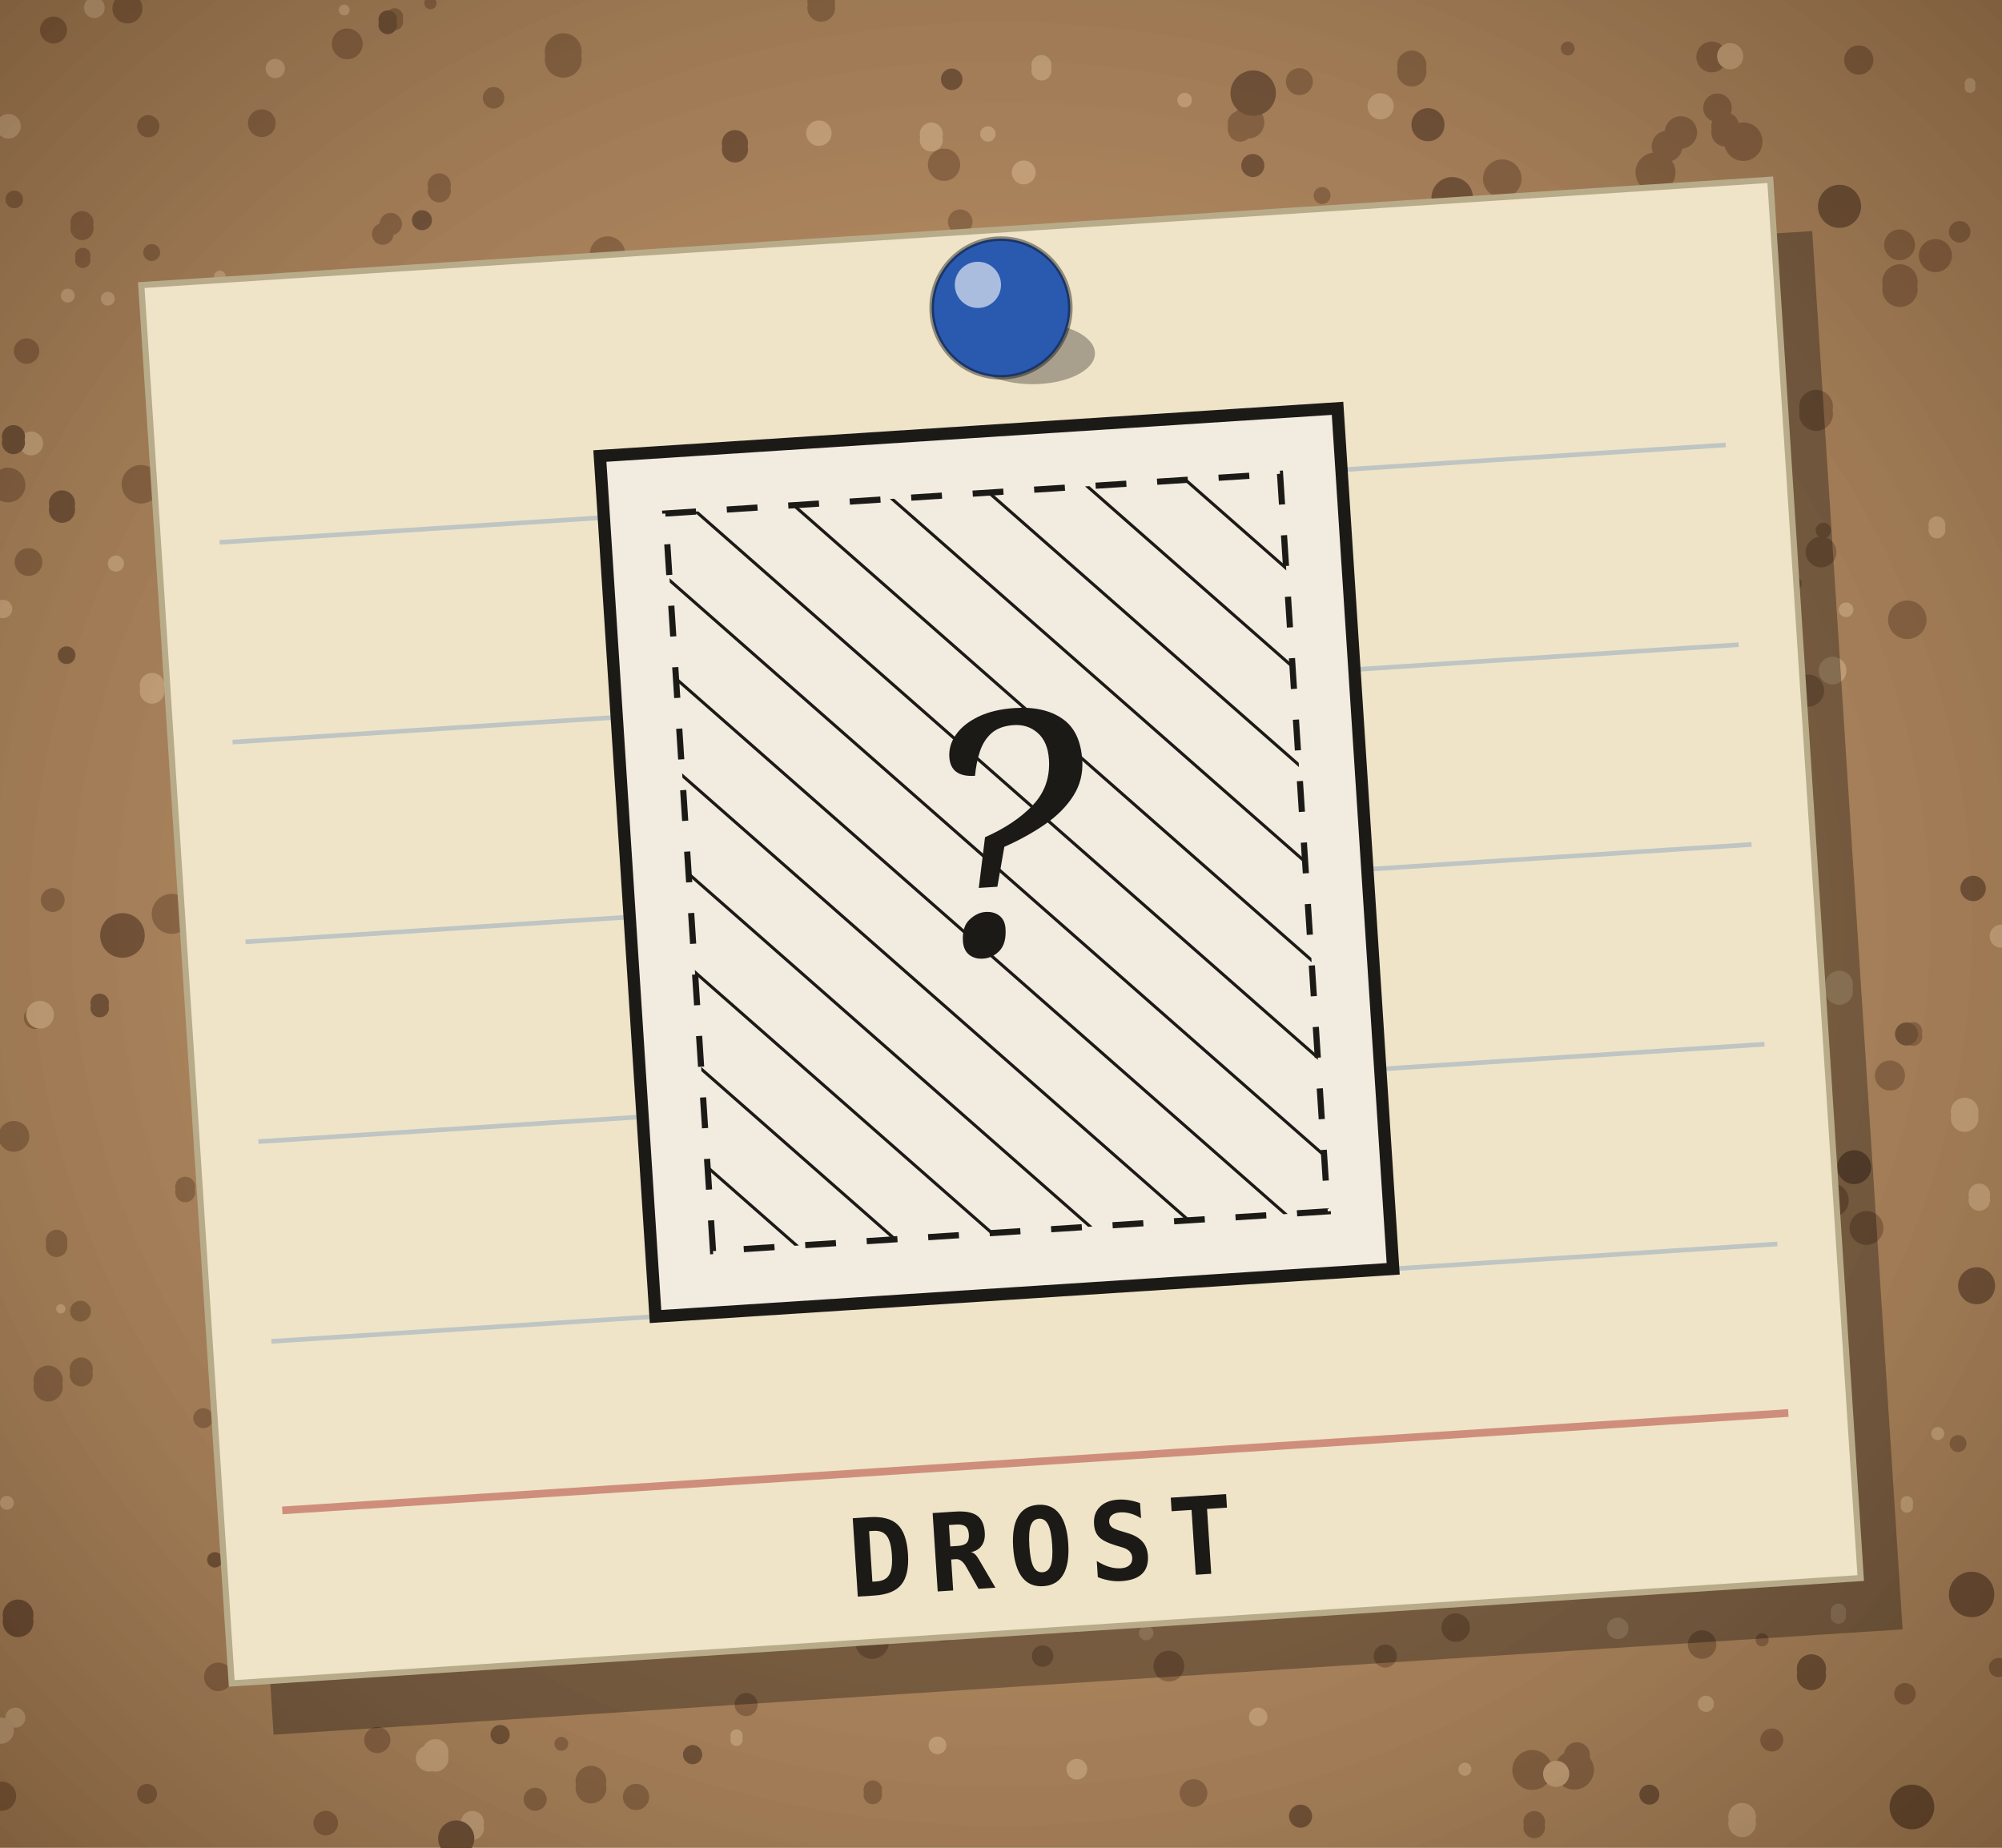
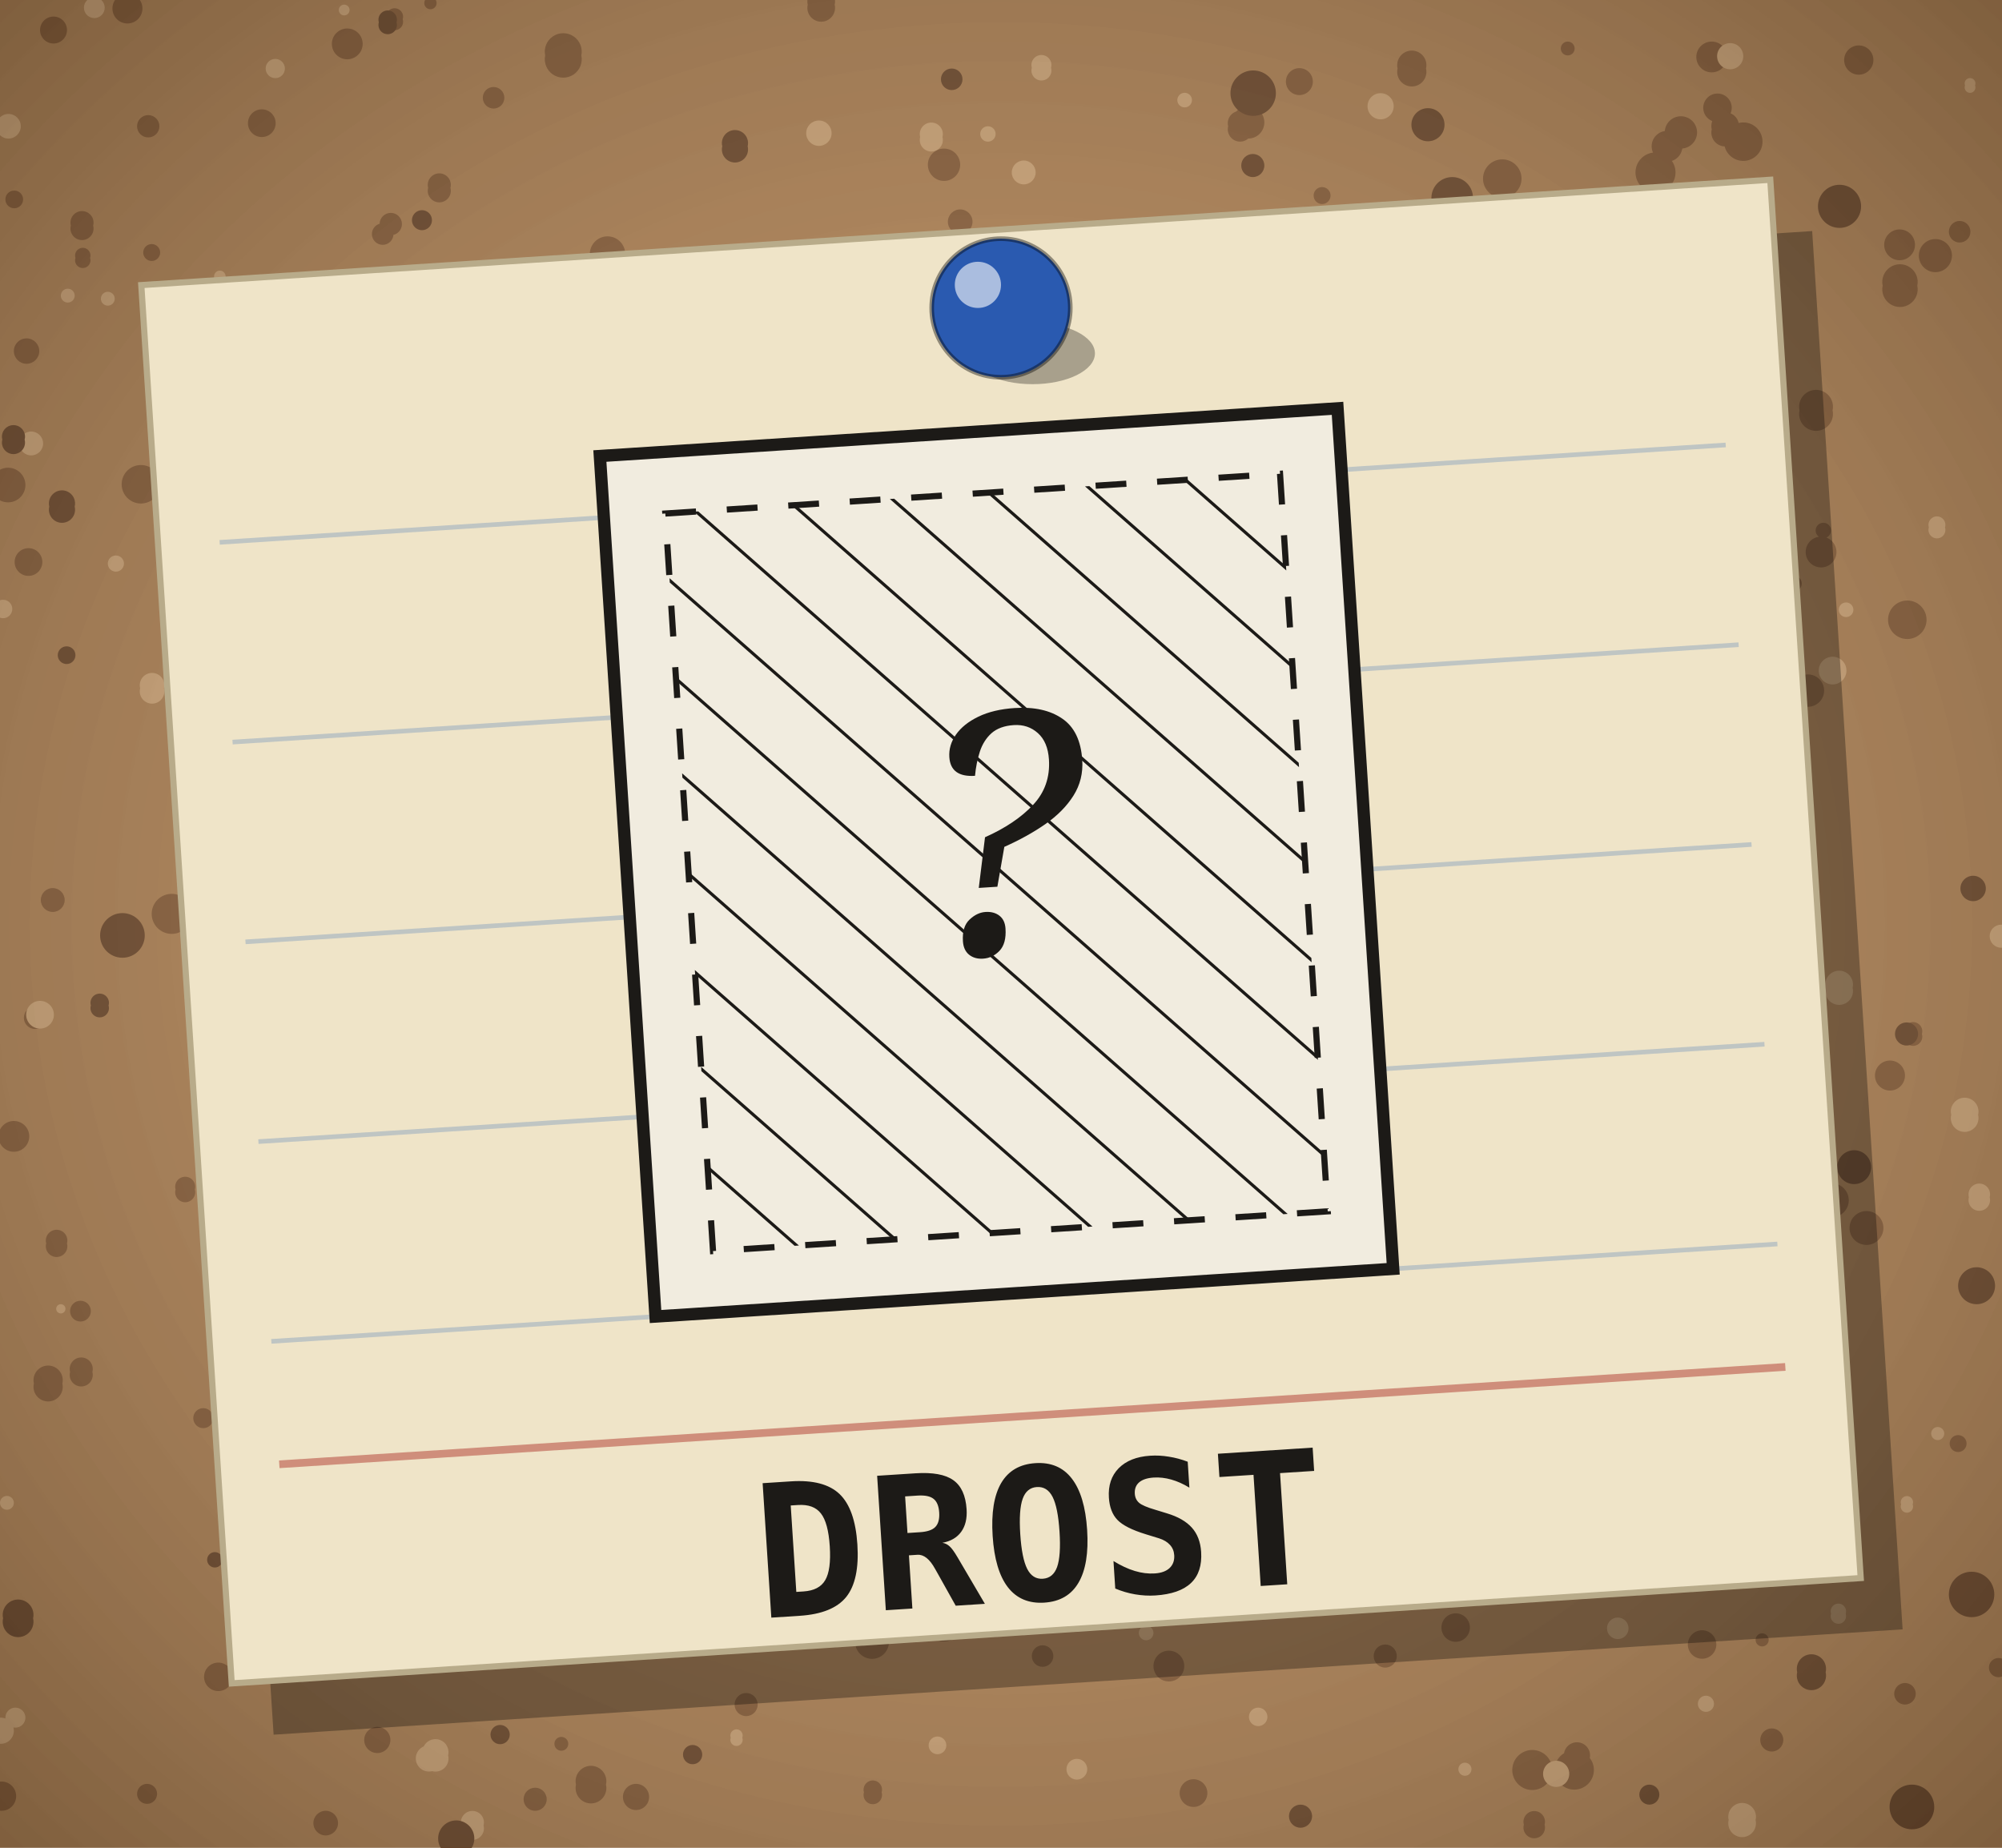
<svg xmlns="http://www.w3.org/2000/svg" viewBox="0 0 260 240" width="260" height="240" role="img" aria-labelledby="pin-drost-t pin-drost-d">
  <defs>
    <radialGradient id="pin-drost-rg1" cx="0.5" cy="0.5" r="0.8">
      <stop offset="0%" stop-color="#fff" stop-opacity="0.1" />
      <stop offset="100%" stop-color="#000" stop-opacity="0.4" />
    </radialGradient>
    <clipPath id="pin-drost-clip2">
      <rect x="90" y="64" width="80" height="96" />
    </clipPath>
  </defs>
  <rect x="0" y="0" width="260" height="240" fill="#b5824e" />
  <path d="M181.5,8.9a1.9,1.9 0 1,0 3.7,0a1.9,1.9 0 1,0 -3.7,0M18.6,32.8a1.1,1.1 0 1,0 2.2,0a1.1,1.1 0 1,0 -2.2,0M25.9,39a0.9,0.9 0 1,0 1.9,0a0.9,0.9 0 1,0 -1.9,0M240.2,159.5a2.2,2.2 0 1,0 4.4,0a2.2,2.2 0 1,0 -4.4,0M48,61.2a2.6,2.6 0 1,0 5.1,0a2.6,2.6 0 1,0 -5.1,0M70.7,170.3a0.9,0.9 0 1,0 1.9,0a0.9,0.9 0 1,0 -1.9,0M225.4,188.2a1.8,1.8 0 1,0 3.7,0a1.8,1.8 0 1,0 -3.7,0M33.9,51.3a1.5,1.5 0 1,0 2.9,0a1.5,1.5 0 1,0 -2.9,0M91.2,154a1.4,1.4 0 1,0 2.8,0a1.4,1.4 0 1,0 -2.8,0M221.1,199.6a1.9,1.9 0 1,0 3.8,0a1.9,1.9 0 1,0 -3.8,0M235.7,155.9a2.2,2.2 0 1,0 4.4,0a2.2,2.2 0 1,0 -4.4,0M205.3,145.5a1.5,1.5 0 1,0 3.1,0a1.5,1.5 0 1,0 -3.1,0M95.4,221.4a1.5,1.5 0 1,0 3,0a1.5,1.5 0 1,0 -3,0M203.9,116.5a1.4,1.4 0 1,0 2.8,0a1.4,1.4 0 1,0 -2.8,0M94.7,54.4a1,1 0 1,0 1.9,0a1,1 0 1,0 -1.9,0M104.9,0.6a1.8,1.8 0 1,0 3.5,0a1.8,1.8 0 1,0 -3.5,0M198,89.4a1.1,1.1 0 1,0 2.1,0a1.1,1.1 0 1,0 -2.1,0M74.8,231.8a2,2 0 1,0 3.9,0a2,2 0 1,0 -3.9,0M201.9,229.9a2.5,2.5 0 1,0 5.1,0a2.5,2.5 0 1,0 -5.1,0M118.9,184.7a2.5,2.5 0 1,0 4.9,0a2.5,2.5 0 1,0 -4.9,0M159.5,16.4a1.6,1.6 0 1,0 3.1,0a1.6,1.6 0 1,0 -3.1,0M83.4,56.6a1.7,1.7 0 1,0 3.5,0a1.7,1.7 0 1,0 -3.5,0M140.7,45.4a1.3,1.3 0 1,0 2.7,0a1.3,1.3 0 1,0 -2.7,0M153.9,149.1a1.4,1.4 0 1,0 2.9,0a1.4,1.4 0 1,0 -2.9,0M167,10.6a1.7,1.7 0 1,0 3.5,0a1.7,1.7 0 1,0 -3.5,0M234.5,71.7a2,2 0 1,0 4,0a2,2 0 1,0 -4,0M195.7,61.3a2.6,2.6 0 1,0 5.1,0a2.6,2.6 0 1,0 -5.1,0M-0.2,147.6a2,2 0 1,0 4,0a2,2 0 1,0 -4,0M1.8,45.6a1.6,1.6 0 1,0 3.3,0a1.6,1.6 0 1,0 -3.3,0M196.4,229.9a2.6,2.6 0 1,0 5.2,0a2.6,2.6 0 1,0 -5.2,0M53.1,213.4a1.6,1.6 0 1,0 3.1,0a1.6,1.6 0 1,0 -3.1,0M171.4,106.8a2.4,2.4 0 1,0 4.8,0a2.4,2.4 0 1,0 -4.8,0M76.6,33a2.3,2.3 0 1,0 4.6,0a2.3,2.3 0 1,0 -4.6,0M70.3,149.4a1.4,1.4 0 1,0 2.8,0a1.4,1.4 0 1,0 -2.8,0M87.7,122.8a2,2 0 1,0 4.1,0a2,2 0 1,0 -4.1,0M194.8,144.6a2.1,2.1 0 1,0 4.2,0a2.1,2.1 0 1,0 -4.2,0M168.3,91a1.6,1.6 0 1,0 3.1,0a1.6,1.6 0 1,0 -3.1,0M54.2,179.4a1.5,1.5 0 1,0 2.9,0a1.5,1.5 0 1,0 -2.9,0M72,226.5a0.9,0.9 0 1,0 1.8,0a0.9,0.9 0 1,0 -1.8,0M178.4,215.1a1.5,1.5 0 1,0 3,0a1.5,1.5 0 1,0 -3,0M83.3,205.3a1.9,1.9 0 1,0 3.8,0a1.9,1.9 0 1,0 -3.8,0M180.1,187.7a1.1,1.1 0 1,0 2.1,0a1.1,1.1 0 1,0 -2.1,0M128.4,69.2a1,1 0 1,0 2,0a1,1 0 1,0 -2,0M6,161.5a1.4,1.4 0 1,0 2.7,0a1.4,1.4 0 1,0 -2.7,0M153.2,232.9a1.8,1.8 0 1,0 3.6,0a1.8,1.8 0 1,0 -3.6,0M111.1,212.8a2.2,2.2 0 1,0 4.3,0a2.2,2.2 0 1,0 -4.3,0M151.6,182.5a1.5,1.5 0 1,0 2.9,0a1.5,1.5 0 1,0 -2.9,0M151.1,89.2a1.4,1.4 0 1,0 2.7,0a1.4,1.4 0 1,0 -2.7,0M69.4,54.7a0.9,0.9 0 1,0 1.9,0a0.9,0.9 0 1,0 -1.9,0M212.4,22.4a2.6,2.6 0 1,0 5.2,0a2.6,2.6 0 1,0 -5.2,0M119.1,62.1a0.8,0.8 0 1,0 1.7,0a0.8,0.8 0 1,0 -1.7,0M100.4,197a2.1,2.1 0 1,0 4.2,0a2.1,2.1 0 1,0 -4.2,0M78.8,199.6a1.2,1.2 0 1,0 2.3,0a1.2,1.2 0 1,0 -2.3,0M17.8,233a1.3,1.3 0 1,0 2.6,0a1.3,1.3 0 1,0 -2.6,0M170.4,147.8a1.9,1.9 0 1,0 3.7,0a1.9,1.9 0 1,0 -3.7,0M214.1,48.6a2.5,2.5 0 1,0 5.1,0a2.5,2.5 0 1,0 -5.1,0M144.5,158a1.6,1.6 0 1,0 3.2,0a1.6,1.6 0 1,0 -3.2,0M219.2,213.6a1.8,1.8 0 1,0 3.7,0a1.8,1.8 0 1,0 -3.7,0M50.2,2.5a1.1,1.1 0 1,0 2.1,0a1.1,1.1 0 1,0 -2.1,0M50.8,96.9a1.1,1.1 0 1,0 2.2,0a1.1,1.1 0 1,0 -2.2,0M40.5,53.4a1.2,1.2 0 1,0 2.4,0a1.2,1.2 0 1,0 -2.4,0M214.1,172.1a2.5,2.5 0 1,0 5,0a2.5,2.5 0 1,0 -5,0M103.9,142a1.3,1.3 0 1,0 2.6,0a1.3,1.3 0 1,0 -2.6,0M44.6,163.1a0.8,0.8 0 1,0 1.6,0a0.8,0.8 0 1,0 -1.6,0M195.9,150.1a2.4,2.4 0 1,0 4.8,0a2.4,2.4 0 1,0 -4.8,0M233.7,53.3a2.2,2.2 0 1,0 4.3,0a2.2,2.2 0 1,0 -4.3,0M61.9,70.8a2.6,2.6 0 1,0 5.1,0a2.6,2.6 0 1,0 -5.1,0M3.1,132.2a1.4,1.4 0 1,0 2.9,0a1.4,1.4 0 1,0 -2.9,0M55.1,0.4a0.8,0.8 0 1,0 1.6,0a0.8,0.8 0 1,0 -1.6,0M206.6,75.6a1.1,1.1 0 1,0 2.2,0a1.1,1.1 0 1,0 -2.2,0M89.6,203.3a2.3,2.3 0 1,0 4.6,0a2.3,2.3 0 1,0 -4.6,0M93.1,35.5a2.5,2.5 0 1,0 5,0a2.5,2.5 0 1,0 -5,0M78.9,208.2a2.1,2.1 0 1,0 4.2,0a2.1,2.1 0 1,0 -4.2,0M19.7,118.7a2.6,2.6 0 1,0 5.2,0a2.6,2.6 0 1,0 -5.2,0M203.2,181.8a1.9,1.9 0 1,0 3.9,0a1.9,1.9 0 1,0 -3.9,0M81.5,123.6a1,1 0 1,0 1.9,0a1,1 0 1,0 -1.9,0M5.3,116.9a1.5,1.5 0 1,0 3.1,0a1.5,1.5 0 1,0 -3.1,0M197.9,237a1.4,1.4 0 1,0 2.7,0a1.4,1.4 0 1,0 -2.7,0M62.7,12.7a1.4,1.4 0 1,0 2.8,0a1.4,1.4 0 1,0 -2.8,0M244.5,37.1a2.3,2.3 0 1,0 4.5,0a2.3,2.3 0 1,0 -4.5,0M142.4,35.1a1.9,1.9 0 1,0 3.7,0a1.9,1.9 0 1,0 -3.7,0M249.2,33.2a2.1,2.1 0 1,0 4.3,0a2.1,2.1 0 1,0 -4.3,0M113.9,87.2a2.6,2.6 0 1,0 5.2,0a2.6,2.6 0 1,0 -5.2,0M123.1,174.5a2.5,2.5 0 1,0 5.1,0a2.5,2.5 0 1,0 -5.1,0M78.2,42a1.8,1.8 0 1,0 3.7,0a1.8,1.8 0 1,0 -3.7,0M57.1,46.6a2.2,2.2 0 1,0 4.5,0a2.2,2.2 0 1,0 -4.5,0M215.7,145a1.3,1.3 0 1,0 2.6,0a1.3,1.3 0 1,0 -2.6,0M200.1,28.5a2.4,2.4 0 1,0 4.9,0a2.4,2.4 0 1,0 -4.9,0M9.1,178.2a1.5,1.5 0 1,0 2.9,0a1.5,1.5 0 1,0 -2.9,0M187.2,211.4a1.8,1.8 0 1,0 3.7,0a1.8,1.8 0 1,0 -3.7,0M220.3,7.4a2,2 0 1,0 4,0a2,2 0 1,0 -4,0M28.5,164.6a1.8,1.8 0 1,0 3.7,0a1.8,1.8 0 1,0 -3.7,0M49.4,191.6a1.9,1.9 0 1,0 3.8,0a1.9,1.9 0 1,0 -3.8,0M46.3,145.3a1.4,1.4 0 1,0 2.7,0a1.4,1.4 0 1,0 -2.7,0M17.8,16.4a1.4,1.4 0 1,0 2.9,0a1.4,1.4 0 1,0 -2.9,0M40.7,236.8a1.6,1.6 0 1,0 3.2,0a1.6,1.6 0 1,0 -3.2,0M222.3,16.8a1.8,1.8 0 1,0 3.5,0a1.8,1.8 0 1,0 -3.5,0M112.2,232.8a1.2,1.2 0 1,0 2.3,0a1.2,1.2 0 1,0 -2.3,0M129.4,142.8a2.6,2.6 0 1,0 5.2,0a2.6,2.6 0 1,0 -5.2,0M122.3,65.3a1.3,1.3 0 1,0 2.5,0a1.3,1.3 0 1,0 -2.5,0M183.9,92.7a1.9,1.9 0 1,0 3.9,0a1.9,1.9 0 1,0 -3.9,0M195.8,117.4a2,2 0 1,0 4,0a2,2 0 1,0 -4,0M228.6,226a1.5,1.5 0 1,0 3,0a1.5,1.5 0 1,0 -3,0M9.2,29.3a1.5,1.5 0 1,0 2.9,0a1.5,1.5 0 1,0 -2.9,0M60.1,77.5a1.3,1.3 0 1,0 2.6,0a1.3,1.3 0 1,0 -2.6,0M223.5,54a1.5,1.5 0 1,0 3,0a1.5,1.5 0 1,0 -3,0M160,15.9a2.1,2.1 0 1,0 4.2,0a2.1,2.1 0 1,0 -4.2,0M189.5,101a2.6,2.6 0 1,0 5.1,0a2.6,2.6 0 1,0 -5.1,0M165.8,150.4a1.5,1.5 0 1,0 3.1,0a1.5,1.5 0 1,0 -3.1,0M48.3,30.4a1.4,1.4 0 1,0 2.8,0a1.4,1.4 0 1,0 -2.8,0M139.8,39.7a1.7,1.7 0 1,0 3.4,0a1.7,1.7 0 1,0 -3.4,0M49.3,29.1a1.4,1.4 0 1,0 2.9,0a1.4,1.4 0 1,0 -2.9,0M112.7,163.4a2.1,2.1 0 1,0 4.2,0a2.1,2.1 0 1,0 -4.2,0M213.5,35.9a2.4,2.4 0 1,0 4.7,0a2.4,2.4 0 1,0 -4.7,0M214.5,19a2,2 0 1,0 4,0a2,2 0 1,0 -4,0M185.7,151.2a2,2 0 1,0 4,0a2,2 0 1,0 -4,0M26.5,217.8a1.8,1.8 0 1,0 3.7,0a1.8,1.8 0 1,0 -3.7,0M55.6,206.2a1.8,1.8 0 1,0 3.7,0a1.8,1.8 0 1,0 -3.7,0M166.8,66.5a2.5,2.5 0 1,0 5,0a2.5,2.5 0 1,0 -5,0M0.7,25.9a1.1,1.1 0 1,0 2.3,0a1.1,1.1 0 1,0 -2.3,0M149.8,216.4a2,2 0 1,0 4,0a2,2 0 1,0 -4,0M232,75.8a1,1 0 1,0 2,0a1,1 0 1,0 -2,0M-1.7,233.3a1.9,1.9 0 1,0 3.8,0a1.9,1.9 0 1,0 -3.8,0M80.3,71.7a0.8,0.8 0 1,0 1.7,0a0.8,0.8 0 1,0 -1.7,0M243.5,139.7a1.9,1.9 0 1,0 3.9,0a1.9,1.9 0 1,0 -3.9,0M138.1,58.4a0.9,0.9 0 1,0 1.8,0a0.9,0.9 0 1,0 -1.8,0M239.5,7.8a1.9,1.9 0 1,0 3.8,0a1.9,1.9 0 1,0 -3.8,0M116.6,40.1a1.7,1.7 0 1,0 3.4,0a1.7,1.7 0 1,0 -3.4,0M258.3,216.6a1.2,1.2 0 1,0 2.5,0a1.2,1.2 0 1,0 -2.5,0M216.2,17.2a2.1,2.1 0 1,0 4.2,0a2.1,2.1 0 1,0 -4.2,0M15.8,62.9a2.5,2.5 0 1,0 5,0a2.5,2.5 0 1,0 -5,0M213.4,98.5a1,1 0 1,0 1.9,0a1,1 0 1,0 -1.9,0M100.4,131.9a2.4,2.4 0 1,0 4.9,0a2.4,2.4 0 1,0 -4.9,0M4.4,179.7a1.9,1.9 0 1,0 3.7,0a1.9,1.9 0 1,0 -3.7,0M247.3,134.3a1.2,1.2 0 1,0 2.3,0a1.2,1.2 0 1,0 -2.3,0M223.9,18.4a2.5,2.5 0 1,0 5,0a2.5,2.5 0 1,0 -5,0M230.4,127.6a2.3,2.3 0 1,0 4.6,0a2.3,2.3 0 1,0 -4.6,0M43.1,5.7a2,2 0 1,0 4,0a2,2 0 1,0 -4,0M206.2,132.8a1.4,1.4 0 1,0 2.8,0a1.4,1.4 0 1,0 -2.8,0M139.4,133a1.5,1.5 0 1,0 3,0a1.5,1.5 0 1,0 -3,0M235.8,68.9a1,1 0 1,0 2,0a1,1 0 1,0 -2,0M246,220a1.4,1.4 0 1,0 2.8,0a1.4,1.4 0 1,0 -2.8,0M253.1,30.1a1.4,1.4 0 1,0 2.8,0a1.4,1.4 0 1,0 -2.8,0M47.3,226a1.7,1.7 0 1,0 3.4,0a1.7,1.7 0 1,0 -3.4,0M117.4,46.1a2.2,2.2 0 1,0 4.5,0a2.2,2.2 0 1,0 -4.5,0M203.1,228a1.7,1.7 0 1,0 3.4,0a1.7,1.7 0 1,0 -3.4,0M216.2,33.9a1.3,1.3 0 1,0 2.6,0a1.3,1.3 0 1,0 -2.6,0M101.9,168.9a1.9,1.9 0 1,0 3.8,0a1.9,1.9 0 1,0 -3.8,0M27.1,69a1.9,1.9 0 1,0 3.8,0a1.9,1.9 0 1,0 -3.8,0M76.5,39.4a2.2,2.2 0 1,0 4.4,0a2.2,2.2 0 1,0 -4.4,0M180.9,172.8a1.6,1.6 0 1,0 3.2,0a1.6,1.6 0 1,0 -3.2,0M118.6,187.7a2.3,2.3 0 1,0 4.7,0a2.3,2.3 0 1,0 -4.7,0M100,178.2a2,2 0 1,0 4,0a2,2 0 1,0 -4,0M216.8,158.3a1,1 0 1,0 2.1,0a1,1 0 1,0 -2.1,0M158.5,143.6a2.4,2.4 0 1,0 4.7,0a2.4,2.4 0 1,0 -4.7,0M22.8,154.5a1.3,1.3 0 1,0 2.5,0a1.3,1.3 0 1,0 -2.5,0M-1.2,63a2.2,2.2 0 1,0 4.5,0a2.2,2.2 0 1,0 -4.5,0M107.7,120.3a1.4,1.4 0 1,0 2.9,0a1.4,1.4 0 1,0 -2.9,0M4.4,131.8a1,1 0 1,0 1.9,0a1,1 0 1,0 -1.9,0M74.8,174.3a2.1,2.1 0 1,0 4.2,0a2.1,2.1 0 1,0 -4.2,0M9.8,33.5a1,1 0 1,0 1.9,0a1,1 0 1,0 -1.9,0M162,55.6a2.4,2.4 0 1,0 4.7,0a2.4,2.4 0 1,0 -4.7,0M5.2,3.9a1.7,1.7 0 1,0 3.5,0a1.7,1.7 0 1,0 -3.5,0M152,159.7a2.5,2.5 0 1,0 5,0a2.5,2.5 0 1,0 -5,0M193.3,45.4a1.1,1.1 0 1,0 2.3,0a1.1,1.1 0 1,0 -2.3,0M228,213a0.8,0.8 0 1,0 1.7,0a0.8,0.8 0 1,0 -1.7,0M68,233.7a1.5,1.5 0 1,0 3,0a1.5,1.5 0 1,0 -3,0M69.4,156.9a1.6,1.6 0 1,0 3.2,0a1.6,1.6 0 1,0 -3.2,0M210.8,180.8a2,2 0 1,0 3.9,0a2,2 0 1,0 -3.9,0M32.2,16a1.8,1.8 0 1,0 3.6,0a1.8,1.8 0 1,0 -3.6,0M52.3,197a2.3,2.3 0 1,0 4.6,0a2.3,2.3 0 1,0 -4.6,0M170.7,115.6a1.9,1.9 0 1,0 3.8,0a1.9,1.9 0 1,0 -3.8,0M1.9,73a1.8,1.8 0 1,0 3.6,0a1.8,1.8 0 1,0 -3.6,0M134,54.5a1.7,1.7 0 1,0 3.5,0a1.7,1.7 0 1,0 -3.5,0M80.9,233.4a1.7,1.7 0 1,0 3.4,0a1.7,1.7 0 1,0 -3.4,0M244.7,31.8a2,2 0 1,0 4,0a2,2 0 1,0 -4,0M134,215.1a1.4,1.4 0 1,0 2.8,0a1.4,1.4 0 1,0 -2.8,0M25.1,184.2a1.3,1.3 0 1,0 2.6,0a1.3,1.3 0 1,0 -2.6,0M44.2,156a1,1 0 1,0 1.9,0a1,1 0 1,0 -1.9,0M124.9,104.4a1.5,1.5 0 1,0 3,0a1.5,1.5 0 1,0 -3,0M120.5,21.4a2.1,2.1 0 1,0 4.2,0a2.1,2.1 0 1,0 -4.2,0M202.7,6.3a0.9,0.9 0 1,0 1.8,0a0.9,0.9 0 1,0 -1.8,0M174.9,41.9a0.9,0.9 0 1,0 1.8,0a0.9,0.9 0 1,0 -1.8,0M170.6,25.4a1.1,1.1 0 1,0 2.2,0a1.1,1.1 0 1,0 -2.2,0M189.7,65.2a1.9,1.9 0 1,0 3.9,0a1.9,1.9 0 1,0 -3.9,0M90.6,98.6a1.1,1.1 0 1,0 2.2,0a1.1,1.1 0 1,0 -2.2,0M49.4,141.5a0.9,0.9 0 1,0 1.8,0a0.9,0.9 0 1,0 -1.8,0M70.8,7.2a2.4,2.4 0 1,0 4.7,0a2.4,2.4 0 1,0 -4.7,0M221.2,14a1.8,1.8 0 1,0 3.7,0a1.8,1.8 0 1,0 -3.7,0M169.1,108.8a1.3,1.3 0 1,0 2.5,0a1.3,1.3 0 1,0 -2.5,0M218.2,112.4a2.5,2.5 0 1,0 5,0a2.5,2.5 0 1,0 -5,0M192.6,23.2a2.5,2.5 0 1,0 5,0a2.5,2.5 0 1,0 -5,0M63,174.7a2.3,2.3 0 1,0 4.6,0a2.3,2.3 0 1,0 -4.6,0M245.2,80.5a2.5,2.5 0 1,0 5,0a2.5,2.5 0 1,0 -5,0M178.1,66.7a1.9,1.9 0 1,0 3.8,0a1.9,1.9 0 1,0 -3.8,0M64,81.1a1.8,1.8 0 1,0 3.6,0a1.8,1.8 0 1,0 -3.6,0M202,118.4a2.4,2.4 0 1,0 4.8,0a2.4,2.4 0 1,0 -4.8,0M38.4,143.3a1,1 0 1,0 2,0a1,1 0 1,0 -2,0M77.4,73.6a1.1,1.1 0 1,0 2.1,0a1.1,1.1 0 1,0 -2.1,0M38,156.6a2.3,2.3 0 1,0 4.5,0a2.3,2.3 0 1,0 -4.5,0M232.7,89.7a2.1,2.1 0 1,0 4.2,0a2.1,2.1 0 1,0 -4.2,0M49.9,103.3a1.1,1.1 0 1,0 2.2,0a1.1,1.1 0 1,0 -2.2,0M111.7,35.9a2,2 0 1,0 4.1,0a2,2 0 1,0 -4.1,0M14.6,1.1a1.9,1.9 0 1,0 3.9,0a1.9,1.9 0 1,0 -3.9,0M253.2,187.5a1.1,1.1 0 1,0 2.2,0a1.1,1.1 0 1,0 -2.2,0M120.1,210.7a2.5,2.5 0 1,0 5,0a2.5,2.5 0 1,0 -5,0M178.3,184a2.5,2.5 0 1,0 5,0a2.5,2.5 0 1,0 -5,0M55.6,24.4a1.5,1.5 0 1,0 2.9,0a1.5,1.5 0 1,0 -2.9,0M57.4,91.4a0.9,0.9 0 1,0 1.7,0a0.9,0.9 0 1,0 -1.7,0M30,96.1a1.2,1.2 0 1,0 2.4,0a1.2,1.2 0 1,0 -2.4,0M124.8,166.9a2.3,2.3 0 1,0 4.6,0a2.3,2.3 0 1,0 -4.6,0M9.1,170.3a1.3,1.3 0 1,0 2.7,0a1.3,1.3 0 1,0 -2.7,0M123.1,28.8a1.6,1.6 0 1,0 3.2,0a1.6,1.6 0 1,0 -3.2,0M111.5,84.8a1.9,1.9 0 1,0 3.8,0a1.9,1.9 0 1,0 -3.8,0" fill="#8a5a30" />
  <path d="M255.7,155.5a1.4,1.4 0 1,0 2.7,0a1.4,1.4 0 1,0 -2.7,0M45.1,155a1.4,1.4 0 1,0 2.7,0a1.4,1.4 0 1,0 -2.7,0M134,8.8a1.3,1.3 0 1,0 2.5,0a1.3,1.3 0 1,0 -2.5,0M152.9,13a0.9,0.9 0 1,0 1.9,0a0.9,0.9 0 1,0 -1.9,0M155.4,91.8a1.1,1.1 0 1,0 2.1,0a1.1,1.1 0 1,0 -2.1,0M32.2,90.5a0.9,0.9 0 1,0 1.8,0a0.9,0.9 0 1,0 -1.8,0M109.3,200.4a1.3,1.3 0 1,0 2.7,0a1.3,1.3 0 1,0 -2.7,0M193.4,72.3a1.5,1.5 0 1,0 3.1,0a1.5,1.5 0 1,0 -3.1,0M2.1,209.1a0.7,0.7 0 1,0 1.5,0a0.7,0.7 0 1,0 -1.5,0M197.1,158.2a1.5,1.5 0 1,0 3.1,0a1.5,1.5 0 1,0 -3.1,0M246.9,195.4a0.8,0.8 0 1,0 1.5,0a0.8,0.8 0 1,0 -1.5,0M130.3,93.9a0.8,0.8 0 1,0 1.7,0a0.8,0.8 0 1,0 -1.7,0M189.4,229.8a0.8,0.8 0 1,0 1.7,0a0.8,0.8 0 1,0 -1.7,0M94.9,225.7a0.8,0.8 0 1,0 1.5,0a0.8,0.8 0 1,0 -1.5,0M89.4,152a1,1 0 1,0 2,0a1,1 0 1,0 -2,0M40.6,149.6a1.5,1.5 0 1,0 3,0a1.5,1.5 0 1,0 -3,0M7.9,38.4a0.9,0.9 0 1,0 1.8,0a0.9,0.9 0 1,0 -1.8,0M104,86.5a0.8,0.8 0 1,0 1.6,0a0.8,0.8 0 1,0 -1.6,0M149.5,54.1a1.5,1.5 0 1,0 2.9,0a1.5,1.5 0 1,0 -2.9,0M-0,195.2a0.9,0.9 0 1,0 1.8,0a0.9,0.9 0 1,0 -1.8,0M229.4,175.8a0.7,0.7 0 1,0 1.5,0a0.7,0.7 0 1,0 -1.5,0M197.2,143.2a1.4,1.4 0 1,0 2.8,0a1.4,1.4 0 1,0 -2.8,0M258.4,121.6a1.5,1.5 0 1,0 3,0a1.5,1.5 0 1,0 -3,0M119.5,17.8a1.5,1.5 0 1,0 2.9,0a1.5,1.5 0 1,0 -2.9,0M178.2,99.1a1.2,1.2 0 1,0 2.4,0a1.2,1.2 0 1,0 -2.4,0M118.3,117.3a1.4,1.4 0 1,0 2.7,0a1.4,1.4 0 1,0 -2.7,0M41.6,187.4a1.6,1.6 0 1,0 3.2,0a1.6,1.6 0 1,0 -3.2,0M34.5,8.9a1.2,1.2 0 1,0 2.5,0a1.2,1.2 0 1,0 -2.5,0M162.2,223a1.2,1.2 0 1,0 2.4,0a1.2,1.2 0 1,0 -2.4,0M117.7,164.4a1.5,1.5 0 1,0 3,0a1.5,1.5 0 1,0 -3,0M230.1,176a1.8,1.8 0 1,0 3.6,0a1.8,1.8 0 1,0 -3.6,0M182.8,79.2a1.3,1.3 0 1,0 2.6,0a1.3,1.3 0 1,0 -2.6,0M120.6,226.7a1.1,1.1 0 1,0 2.3,0a1.1,1.1 0 1,0 -2.3,0M253.4,144.8a1.8,1.8 0 1,0 3.5,0a1.8,1.8 0 1,0 -3.5,0M10.9,1a1.3,1.3 0 1,0 2.7,0a1.3,1.3 0 1,0 -2.7,0M35.3,199.7a1.7,1.7 0 1,0 3.4,0a1.7,1.7 0 1,0 -3.4,0M72.2,72.1a1,1 0 1,0 2,0a1,1 0 1,0 -2,0M208.7,211.5a1.4,1.4 0 1,0 2.8,0a1.4,1.4 0 1,0 -2.8,0M127.3,17.4a1,1 0 1,0 2,0a1,1 0 1,0 -2,0M43.4,66.6a1.7,1.7 0 1,0 3.4,0a1.7,1.7 0 1,0 -3.4,0M91.5,119.8a1,1 0 1,0 2.1,0a1,1 0 1,0 -2.1,0M196,69.5a1.6,1.6 0 1,0 3.2,0a1.6,1.6 0 1,0 -3.2,0M148.2,32.5a1.6,1.6 0 1,0 3.2,0a1.6,1.6 0 1,0 -3.2,0M109,166.6a1,1 0 1,0 2,0a1,1 0 1,0 -2,0M44,1.3a0.7,0.7 0 1,0 1.4,0a0.7,0.7 0 1,0 -1.4,0M226.5,106.9a1.2,1.2 0 1,0 2.4,0a1.2,1.2 0 1,0 -2.4,0M120.8,72.4a1.2,1.2 0 1,0 2.4,0a1.2,1.2 0 1,0 -2.4,0M142.6,40.9a1.7,1.7 0 1,0 3.4,0a1.7,1.7 0 1,0 -3.4,0M213.8,51.1a0.8,0.8 0 1,0 1.5,0a0.8,0.8 0 1,0 -1.5,0M250.5,68.5a1.1,1.1 0 1,0 2.1,0a1.1,1.1 0 1,0 -2.1,0M59.9,237.1a1.5,1.5 0 1,0 2.9,0a1.5,1.5 0 1,0 -2.9,0M188.4,198.1a1.6,1.6 0 1,0 3.2,0a1.6,1.6 0 1,0 -3.2,0M200.4,230.4a1.7,1.7 0 1,0 3.4,0a1.7,1.7 0 1,0 -3.4,0M167.5,122.1a0.6,0.6 0 1,0 1.3,0a0.6,0.6 0 1,0 -1.3,0M-0.5,16.4a1.6,1.6 0 1,0 3.2,0a1.6,1.6 0 1,0 -3.2,0M224.5,236.4a1.8,1.8 0 1,0 3.5,0a1.8,1.8 0 1,0 -3.5,0M177.6,13.8a1.7,1.7 0 1,0 3.4,0a1.7,1.7 0 1,0 -3.4,0M255.2,11.1a0.7,0.7 0 1,0 1.3,0a0.7,0.7 0 1,0 -1.3,0M236.2,87.1a1.8,1.8 0 1,0 3.6,0a1.8,1.8 0 1,0 -3.6,0M237.8,209.6a1,1 0 1,0 1.9,0a1,1 0 1,0 -1.9,0M18.2,89.4a1.6,1.6 0 1,0 3.1,0a1.6,1.6 0 1,0 -3.1,0M151.3,116.9a0.7,0.7 0 1,0 1.4,0a0.7,0.7 0 1,0 -1.4,0M198.7,196.3a1,1 0 1,0 2.1,0a1,1 0 1,0 -2.1,0M61.3,156.7a1.8,1.8 0 1,0 3.6,0a1.8,1.8 0 1,0 -3.6,0M71.9,207.8a1.3,1.3 0 1,0 2.5,0a1.3,1.3 0 1,0 -2.5,0M170.3,67.9a1.8,1.8 0 1,0 3.6,0a1.8,1.8 0 1,0 -3.6,0M148,62.9a0.9,0.9 0 1,0 1.8,0a0.9,0.9 0 1,0 -1.8,0M-0.8,79.1a1.2,1.2 0 1,0 2.4,0a1.2,1.2 0 1,0 -2.4,0M3.4,131.8a1.8,1.8 0 1,0 3.6,0a1.8,1.8 0 1,0 -3.6,0M35.8,89.2a0.9,0.9 0 1,0 1.9,0a0.9,0.9 0 1,0 -1.9,0M223,7.3a1.7,1.7 0 1,0 3.4,0a1.7,1.7 0 1,0 -3.4,0M41.7,176a1.7,1.7 0 1,0 3.4,0a1.7,1.7 0 1,0 -3.4,0M147.9,212.1a0.9,0.9 0 1,0 1.9,0a0.9,0.9 0 1,0 -1.9,0M204.9,75.8a1.7,1.7 0 1,0 3.4,0a1.7,1.7 0 1,0 -3.4,0M101.1,202.3a1.3,1.3 0 1,0 2.5,0a1.3,1.3 0 1,0 -2.5,0M120.9,106.6a1.5,1.5 0 1,0 3,0a1.5,1.5 0 1,0 -3,0M147.1,94.4a0.7,0.7 0 1,0 1.4,0a0.7,0.7 0 1,0 -1.4,0M174.8,56.6a1.4,1.4 0 1,0 2.8,0a1.4,1.4 0 1,0 -2.8,0M61.7,76.5a1.7,1.7 0 1,0 3.4,0a1.7,1.7 0 1,0 -3.4,0M158.8,146.5a0.9,0.9 0 1,0 1.9,0a0.9,0.9 0 1,0 -1.9,0M104.7,17.3a1.6,1.6 0 1,0 3.3,0a1.6,1.6 0 1,0 -3.3,0M205.1,130.3a0.6,0.6 0 1,0 1.2,0a0.6,0.6 0 1,0 -1.2,0M167.4,147.6a1.4,1.4 0 1,0 2.8,0a1.4,1.4 0 1,0 -2.8,0M250.8,186.2a0.8,0.8 0 1,0 1.7,0a0.8,0.8 0 1,0 -1.7,0M72.8,196a1.4,1.4 0 1,0 2.8,0a1.4,1.4 0 1,0 -2.8,0M143.4,50.3a1.7,1.7 0 1,0 3.4,0a1.7,1.7 0 1,0 -3.4,0M0.7,223.1a1.3,1.3 0 1,0 2.6,0a1.3,1.3 0 1,0 -2.6,0M54.5,91a1.3,1.3 0 1,0 2.7,0a1.3,1.3 0 1,0 -2.7,0M27.8,35.9a0.7,0.7 0 1,0 1.5,0a0.7,0.7 0 1,0 -1.5,0M105.7,104.6a1.7,1.7 0 1,0 3.5,0a1.7,1.7 0 1,0 -3.5,0M90.6,199a1.2,1.2 0 1,0 2.4,0a1.2,1.2 0 1,0 -2.4,0M126.3,75.3a1,1 0 1,0 2.1,0a1,1 0 1,0 -2.1,0M175.8,125.4a1.3,1.3 0 1,0 2.6,0a1.3,1.3 0 1,0 -2.6,0M179.7,105.7a1.1,1.1 0 1,0 2.2,0a1.1,1.1 0 1,0 -2.2,0M50.7,166.7a1,1 0 1,0 2,0a1,1 0 1,0 -2,0M14,73.2a1,1 0 1,0 2.1,0a1,1 0 1,0 -2.1,0M68.4,128.9a1.5,1.5 0 1,0 2.9,0a1.5,1.5 0 1,0 -2.9,0M225.9,105.8a1,1 0 1,0 2,0a1,1 0 1,0 -2,0M131.4,22.4a1.5,1.5 0 1,0 3.1,0a1.5,1.5 0 1,0 -3.1,0M54.9,228a1.7,1.7 0 1,0 3.3,0a1.7,1.7 0 1,0 -3.3,0M94.3,143.6a1.1,1.1 0 1,0 2.2,0a1.1,1.1 0 1,0 -2.2,0M187.5,163.2a0.8,0.8 0 1,0 1.7,0a0.8,0.8 0 1,0 -1.7,0M217.8,113.6a1.6,1.6 0 1,0 3.2,0a1.6,1.6 0 1,0 -3.2,0M95.4,212.6a1.6,1.6 0 1,0 3.2,0a1.6,1.6 0 1,0 -3.2,0M214.2,45.8a1,1 0 1,0 1.9,0a1,1 0 1,0 -1.9,0M7.3,170a0.6,0.6 0 1,0 1.2,0a0.6,0.6 0 1,0 -1.2,0M140.8,168.3a1.3,1.3 0 1,0 2.5,0a1.3,1.3 0 1,0 -2.5,0M81.3,46.9a1,1 0 1,0 2.1,0a1,1 0 1,0 -2.1,0M178,136.6a0.9,0.9 0 1,0 1.7,0a0.9,0.9 0 1,0 -1.7,0M173.6,123.6a0.7,0.7 0 1,0 1.5,0a0.7,0.7 0 1,0 -1.5,0M238.8,79.2a0.9,0.9 0 1,0 1.9,0a0.9,0.9 0 1,0 -1.9,0M108.8,71.2a1.7,1.7 0 1,0 3.5,0a1.7,1.7 0 1,0 -3.5,0M84,142.8a1,1 0 1,0 2,0a1,1 0 1,0 -2,0M189.3,45a1.6,1.6 0 1,0 3.1,0a1.6,1.6 0 1,0 -3.1,0M2.5,57.6a1.5,1.5 0 1,0 3.1,0a1.5,1.5 0 1,0 -3.1,0M237.1,128.3a1.8,1.8 0 1,0 3.5,0a1.8,1.8 0 1,0 -3.5,0M48.6,172.1a1.5,1.5 0 1,0 3,0a1.5,1.5 0 1,0 -3,0M220.5,221.3a1,1 0 1,0 2.1,0a1,1 0 1,0 -2.1,0M190.5,138.4a1.1,1.1 0 1,0 2.3,0a1.1,1.1 0 1,0 -2.3,0M54,228.4a1.7,1.7 0 1,0 3.4,0a1.7,1.7 0 1,0 -3.4,0M13.1,38.8a0.9,0.9 0 1,0 1.8,0a0.9,0.9 0 1,0 -1.8,0M158.4,193.7a0.7,0.7 0 1,0 1.5,0a0.7,0.7 0 1,0 -1.5,0M-1.6,224.8a1.7,1.7 0 1,0 3.4,0a1.7,1.7 0 1,0 -3.4,0M84.9,203.7a0.7,0.7 0 1,0 1.3,0a0.7,0.7 0 1,0 -1.3,0M69.8,129.8a1.1,1.1 0 1,0 2.2,0a1.1,1.1 0 1,0 -2.2,0M133.7,192.2a1.6,1.6 0 1,0 3.1,0a1.6,1.6 0 1,0 -3.1,0M154.1,50.8a1.2,1.2 0 1,0 2.5,0a1.2,1.2 0 1,0 -2.5,0M138.5,229.8a1.3,1.3 0 1,0 2.7,0a1.3,1.3 0 1,0 -2.7,0" fill="#d7a874" />
  <path d="M164.5,206.6a2.5,2.5 0 1,0 5,0a2.5,2.5 0 1,0 -5,0M0.3,57.1a1.5,1.5 0 1,0 2.9,0a1.5,1.5 0 1,0 -2.9,0M186.9,192.2a2.9,2.9 0 1,0 5.7,0a2.9,2.9 0 1,0 -5.7,0M177.6,172.5a2.1,2.1 0 1,0 4.2,0a2.1,2.1 0 1,0 -4.2,0M49.2,2.9a1.2,1.2 0 1,0 2.3,0a1.2,1.2 0 1,0 -2.3,0M6.4,65.8a1.7,1.7 0 1,0 3.3,0a1.7,1.7 0 1,0 -3.3,0M189.4,145.4a2,2 0 1,0 4,0a2,2 0 1,0 -4,0M96.6,197.1a1.9,1.9 0 1,0 3.8,0a1.9,1.9 0 1,0 -3.8,0M0.4,210.2a2,2 0 1,0 3.9,0a2,2 0 1,0 -3.9,0M179.3,92.9a2.6,2.6 0 1,0 5.2,0a2.6,2.6 0 1,0 -5.2,0M159.8,12.1a2.9,2.9 0 1,0 5.9,0a2.9,2.9 0 1,0 -5.9,0M253.1,207.1a2.9,2.9 0 1,0 5.9,0a2.9,2.9 0 1,0 -5.9,0M56.9,238.8a2.3,2.3 0 1,0 4.7,0a2.3,2.3 0 1,0 -4.7,0M65.6,59.3a2.5,2.5 0 1,0 4.9,0a2.5,2.5 0 1,0 -4.9,0M238.6,151.6a2.2,2.2 0 1,0 4.4,0a2.2,2.2 0 1,0 -4.4,0M177.6,87.1a2.9,2.9 0 1,0 5.9,0a2.9,2.9 0 1,0 -5.9,0M26.9,202.6a1,1 0 1,0 2,0a1,1 0 1,0 -2,0M231.9,130.3a1.3,1.3 0 1,0 2.6,0a1.3,1.3 0 1,0 -2.6,0M198.7,80.2a2.2,2.2 0 1,0 4.5,0a2.2,2.2 0 1,0 -4.5,0M211,99.2a2.6,2.6 0 1,0 5.1,0a2.6,2.6 0 1,0 -5.1,0M11.8,130.6a1.2,1.2 0 1,0 2.3,0a1.2,1.2 0 1,0 -2.3,0M171.5,186.4a2.9,2.9 0 1,0 5.8,0a2.9,2.9 0 1,0 -5.8,0M105.8,142.1a3,3 0 1,0 5.9,0a3,3 0 1,0 -5.9,0M245.4,234.7a2.9,2.9 0 1,0 5.8,0a2.9,2.9 0 1,0 -5.8,0M210.8,157.5a1.9,1.9 0 1,0 3.9,0a1.9,1.9 0 1,0 -3.9,0M109.8,127.4a1.7,1.7 0 1,0 3.4,0a1.7,1.7 0 1,0 -3.4,0M76.7,90.5a2.3,2.3 0 1,0 4.5,0a2.3,2.3 0 1,0 -4.5,0M50.1,50a2,2 0 1,0 4,0a2,2 0 1,0 -4,0M167.4,235.9a1.5,1.5 0 1,0 3,0a1.5,1.5 0 1,0 -3,0M89.8,82.5a2.9,2.9 0 1,0 5.9,0a2.9,2.9 0 1,0 -5.9,0M129.1,34.9a1.7,1.7 0 1,0 3.4,0a1.7,1.7 0 1,0 -3.4,0M152.3,115.4a2.2,2.2 0 1,0 4.5,0a2.2,2.2 0 1,0 -4.5,0M46.5,171a2.8,2.8 0 1,0 5.5,0a2.8,2.8 0 1,0 -5.5,0M45.8,189.6a2.9,2.9 0 1,0 5.7,0a2.9,2.9 0 1,0 -5.7,0M104.6,197.7a2.1,2.1 0 1,0 4.1,0a2.1,2.1 0 1,0 -4.1,0M53.5,28.6a1.3,1.3 0 1,0 2.6,0a1.3,1.3 0 1,0 -2.6,0M41.3,87.1a1.3,1.3 0 1,0 2.6,0a1.3,1.3 0 1,0 -2.6,0M183.3,16.2a2.1,2.1 0 1,0 4.3,0a2.1,2.1 0 1,0 -4.3,0M236.1,26.8a2.8,2.8 0 1,0 5.6,0a2.8,2.8 0 1,0 -5.6,0M233.4,217.2a1.9,1.9 0 1,0 3.7,0a1.9,1.9 0 1,0 -3.7,0M61.9,212.7a2.7,2.7 0 1,0 5.3,0a2.7,2.7 0 1,0 -5.3,0M185.9,25.7a2.7,2.7 0 1,0 5.4,0a2.7,2.7 0 1,0 -5.4,0M13,121.5a2.9,2.9 0 1,0 5.8,0a2.9,2.9 0 1,0 -5.8,0M194.4,77.6a2.1,2.1 0 1,0 4.2,0a2.1,2.1 0 1,0 -4.2,0M246.1,134.3a1.5,1.5 0 1,0 3,0a1.5,1.5 0 1,0 -3,0M254.6,115.4a1.6,1.6 0 1,0 3.3,0a1.6,1.6 0 1,0 -3.3,0M49.3,115.2a1.2,1.2 0 1,0 2.5,0a1.2,1.2 0 1,0 -2.5,0M47.4,206.4a1.8,1.8 0 1,0 3.7,0a1.8,1.8 0 1,0 -3.7,0M160.4,127.4a2.3,2.3 0 1,0 4.5,0a2.3,2.3 0 1,0 -4.5,0M215.5,36.4a2.7,2.7 0 1,0 5.3,0a2.7,2.7 0 1,0 -5.3,0M7.5,85.1a1.1,1.1 0 1,0 2.3,0a1.1,1.1 0 1,0 -2.3,0M163.1,183.5a1.8,1.8 0 1,0 3.6,0a1.8,1.8 0 1,0 -3.6,0M254.3,167a2.4,2.4 0 1,0 4.8,0a2.4,2.4 0 1,0 -4.8,0M63.7,225.3a1.2,1.2 0 1,0 2.5,0a1.2,1.2 0 1,0 -2.5,0M25.8,45a2,2 0 1,0 4.1,0a2,2 0 1,0 -4.1,0M144,82.2a2.7,2.7 0 1,0 5.5,0a2.7,2.7 0 1,0 -5.5,0M55.4,120.6a1.5,1.5 0 1,0 3,0a1.5,1.5 0 1,0 -3,0M21.5,83.1a1.8,1.8 0 1,0 3.7,0a1.8,1.8 0 1,0 -3.7,0M60.3,115.2a2.7,2.7 0 1,0 5.5,0a2.7,2.7 0 1,0 -5.5,0M192,123.7a2.2,2.2 0 1,0 4.4,0a2.2,2.2 0 1,0 -4.4,0M42.3,143.7a2.2,2.2 0 1,0 4.3,0a2.2,2.2 0 1,0 -4.3,0M212.9,233.1a1.3,1.3 0 1,0 2.6,0a1.3,1.3 0 1,0 -2.6,0M122.2,10.3a1.4,1.4 0 1,0 2.8,0a1.4,1.4 0 1,0 -2.8,0M93.8,19a1.7,1.7 0 1,0 3.3,0a1.7,1.7 0 1,0 -3.3,0M80.8,94.8a1.4,1.4 0 1,0 2.8,0a1.4,1.4 0 1,0 -2.8,0M65.8,200.3a2.2,2.2 0 1,0 4.4,0a2.2,2.2 0 1,0 -4.4,0M64.6,184.1a2.2,2.2 0 1,0 4.3,0a2.2,2.2 0 1,0 -4.3,0M161.2,21.5a1.5,1.5 0 1,0 3,0a1.5,1.5 0 1,0 -3,0M34,43.9a1,1 0 1,0 2.1,0a1,1 0 1,0 -2.1,0M88.7,227.9a1.2,1.2 0 1,0 2.5,0a1.2,1.2 0 1,0 -2.5,0M212.6,184.6a2.3,2.3 0 1,0 4.5,0a2.3,2.3 0 1,0 -4.5,0" fill="#6e4422" />
  <rect x="0" y="0" width="260" height="240" fill="url(#pin-drost-rg1)" />
  <g transform="rotate(-3.7 130 121)">
    <rect x="29" y="37" width="212" height="182" fill="#000" opacity="0.3" />
    <rect x="24" y="30" width="212" height="182" fill="#efe4c8" stroke="#b8ab8a" stroke-width="0.8" />
-     <line x1="32" y1="190" x2="228" y2="190" stroke="#c26a5a" stroke-width="1" opacity="0.7" />
+     <line x1="32" y1="184" x2="228" y2="184" stroke="#c26a5a" stroke-width="1" opacity="0.7" />
    <line x1="32" y1="64" x2="228" y2="64" stroke="#9fb0c0" stroke-width="0.6" opacity="0.6" />
    <line x1="32" y1="90" x2="228" y2="90" stroke="#9fb0c0" stroke-width="0.6" opacity="0.6" />
    <line x1="32" y1="116" x2="228" y2="116" stroke="#9fb0c0" stroke-width="0.6" opacity="0.6" />
    <line x1="32" y1="142" x2="228" y2="142" stroke="#9fb0c0" stroke-width="0.6" opacity="0.6" />
    <line x1="32" y1="168" x2="228" y2="168" stroke="#9fb0c0" stroke-width="0.6" opacity="0.6" />
    <rect x="82" y="56" width="96" height="112" fill="#f1ecdf" stroke="#1c1a17" stroke-width="1.6" />
    <rect x="90" y="64" width="80" height="96" fill="none" stroke="#1c1a17" stroke-width="0.8" stroke-dasharray="4 4" />
    <g clip-path="url(#pin-drost-clip2)">
      <path d="M130,10.9 L231.1,112 M123.6,17.3 L224.7,118.4 M117.3,23.6 L218.4,124.7 M110.9,30 L212,131.1 M104.5,36.4 L205.6,137.5 M98.2,42.7 L199.3,143.8 M91.8,49.1 L192.9,150.2 M85.5,55.5 L186.5,156.5 M79.1,61.8 L180.2,162.9 M72.7,68.2 L173.8,169.3 M66.4,74.5 L167.5,175.6 M60,80.9 L161.1,182 M53.6,87.3 L154.7,188.4 M47.3,93.6 L148.4,194.7 M40.9,100 L142,201.1 M34.5,106.4 L135.6,207.5" fill="none" stroke="#1c1a17" stroke-width="0.4" />
    </g>
    <text x="130" y="124" font-size="44" font-family="serif" fill="#1c1a17" text-anchor="middle" font-style="italic">?</text>
-     <text x="130" y="206" font-size="14" font-family="monospace" fill="#1c1a17" text-anchor="middle" font-weight="bold" letter-spacing="2">DROST</text>
+     <text x="130" y="208" font-size="24" font-family="monospace" fill="#1c1a17" text-anchor="middle" font-weight="bold" letter-spacing="0.5">DROST</text>
  </g>
  <ellipse cx="134.1" cy="45.9" rx="8.1" ry="4" fill="#000" opacity="0.3" />
  <circle cx="130" cy="40" r="9" fill="#2a5ab0" stroke="#000" stroke-width="0.6" stroke-opacity="0.4" />
  <circle cx="127" cy="37" r="3" fill="#fff" opacity="0.6" />
</svg>
